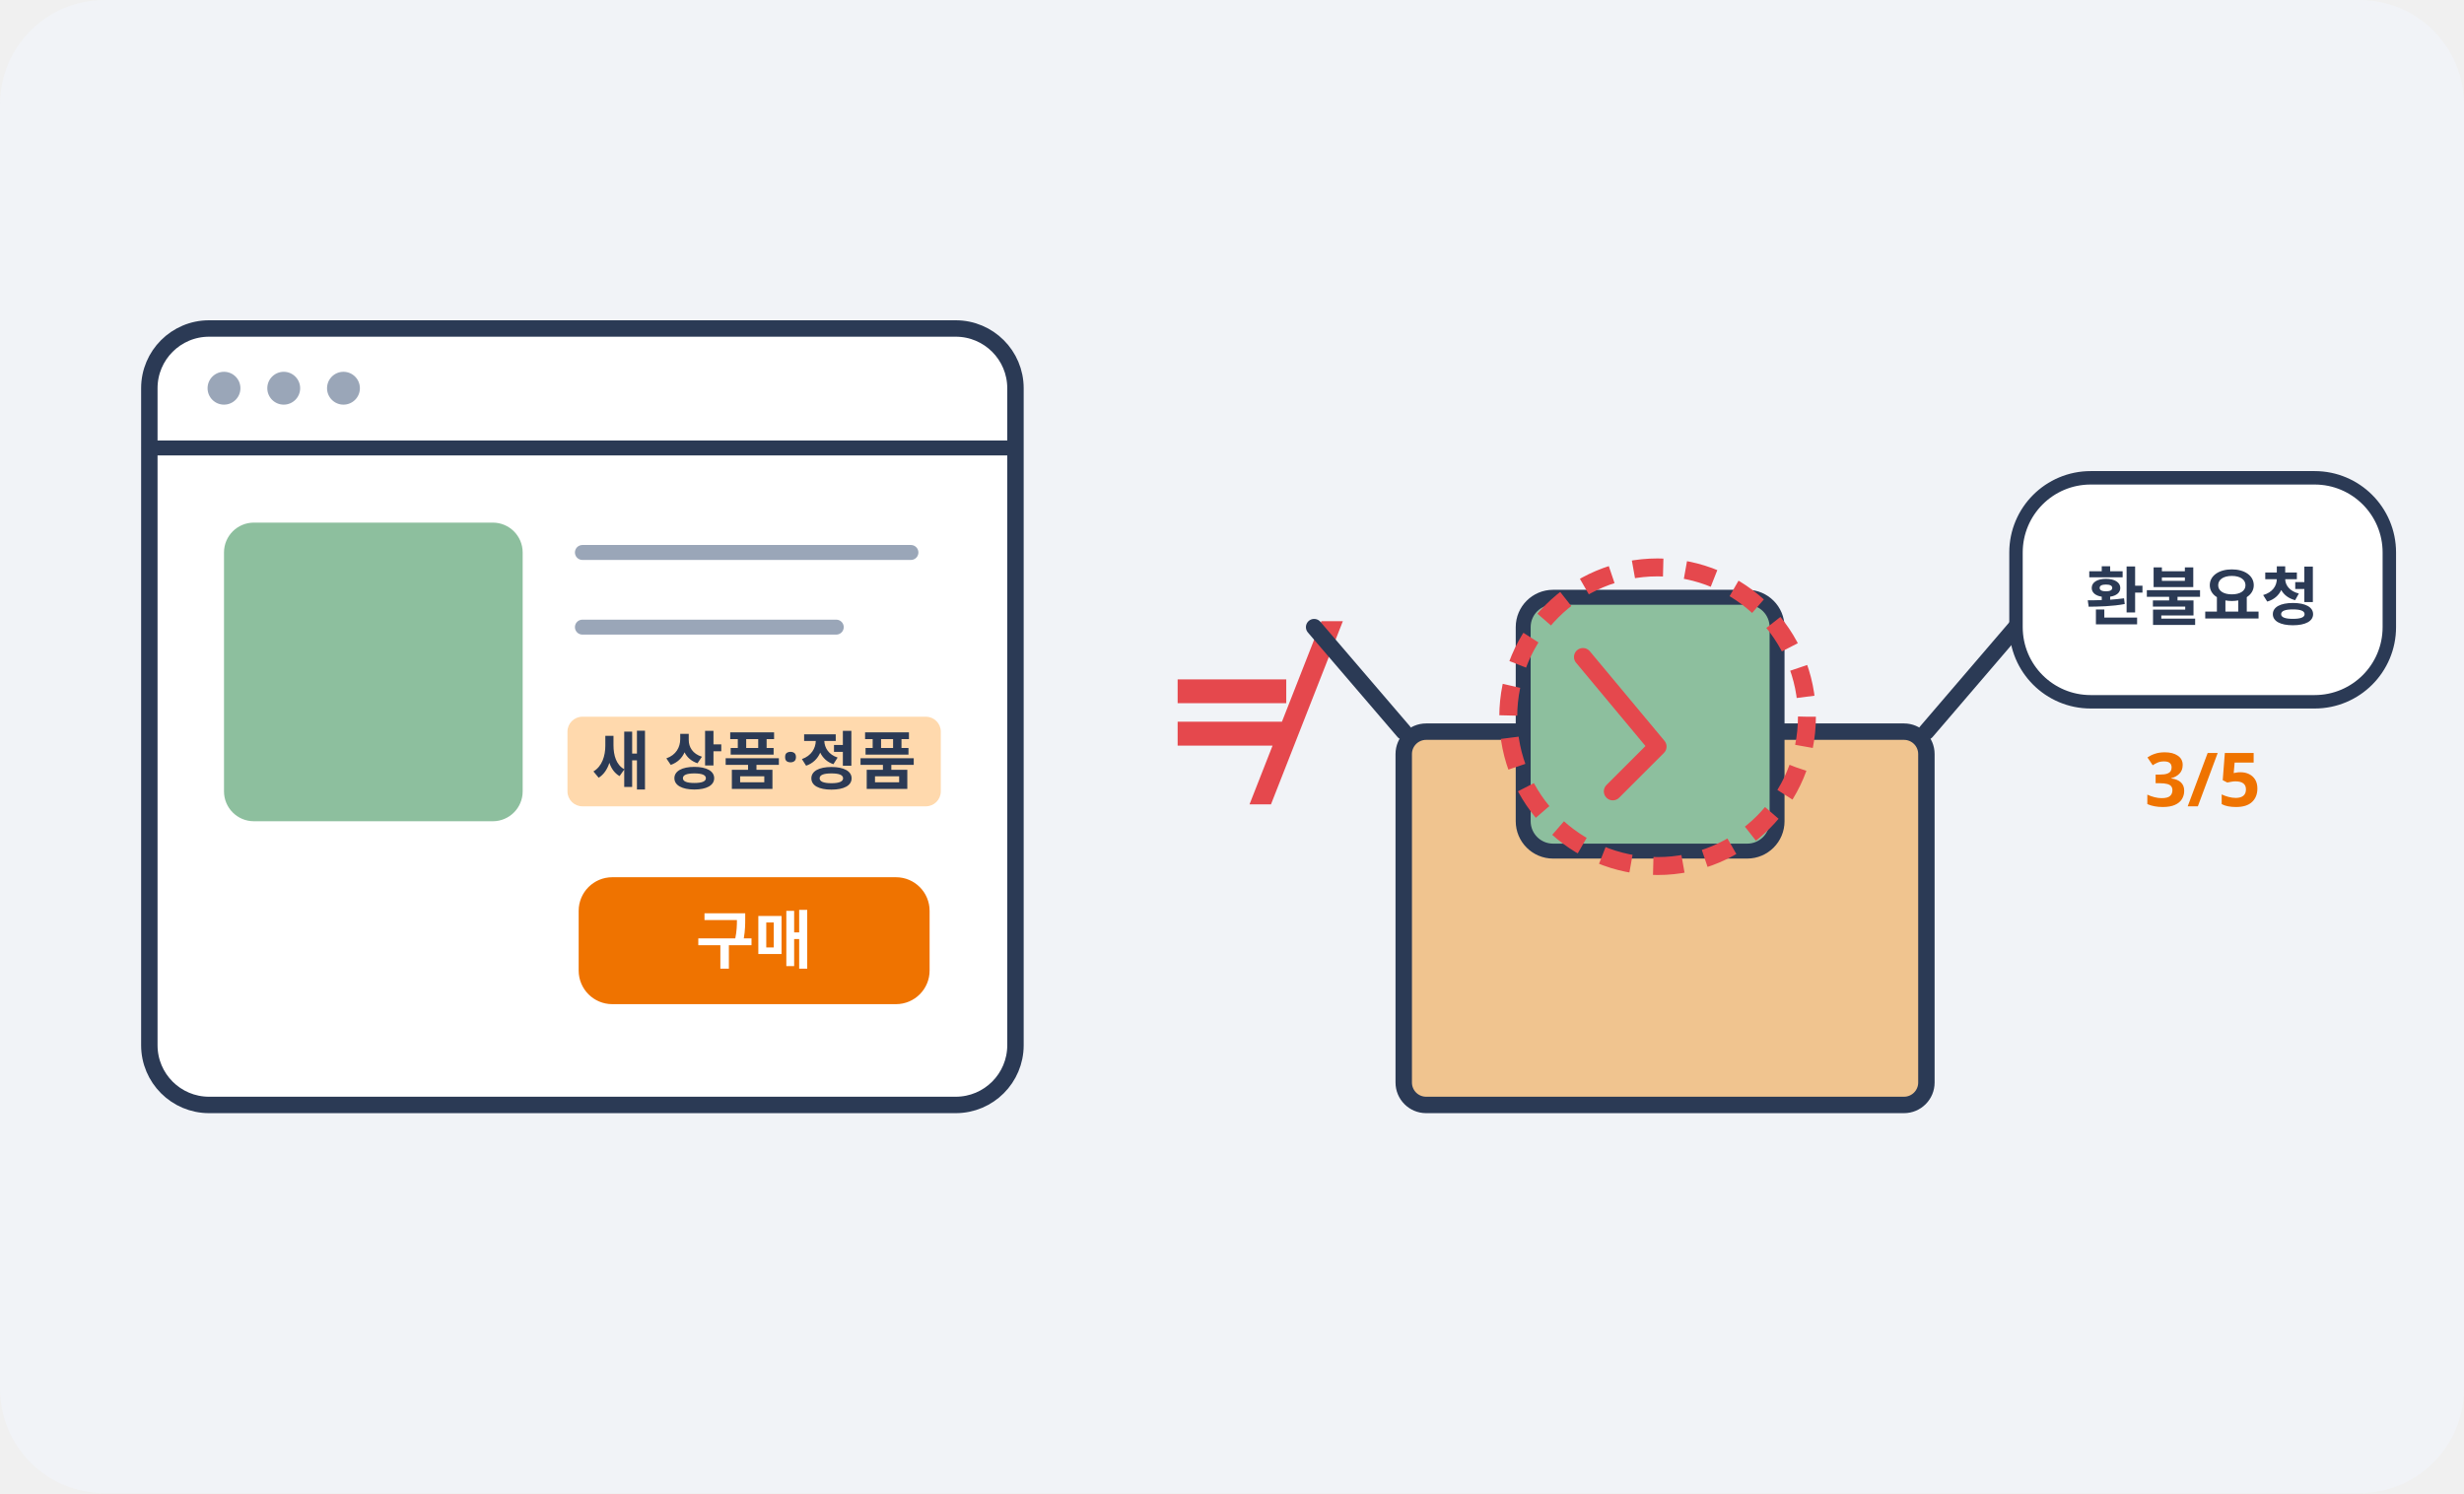
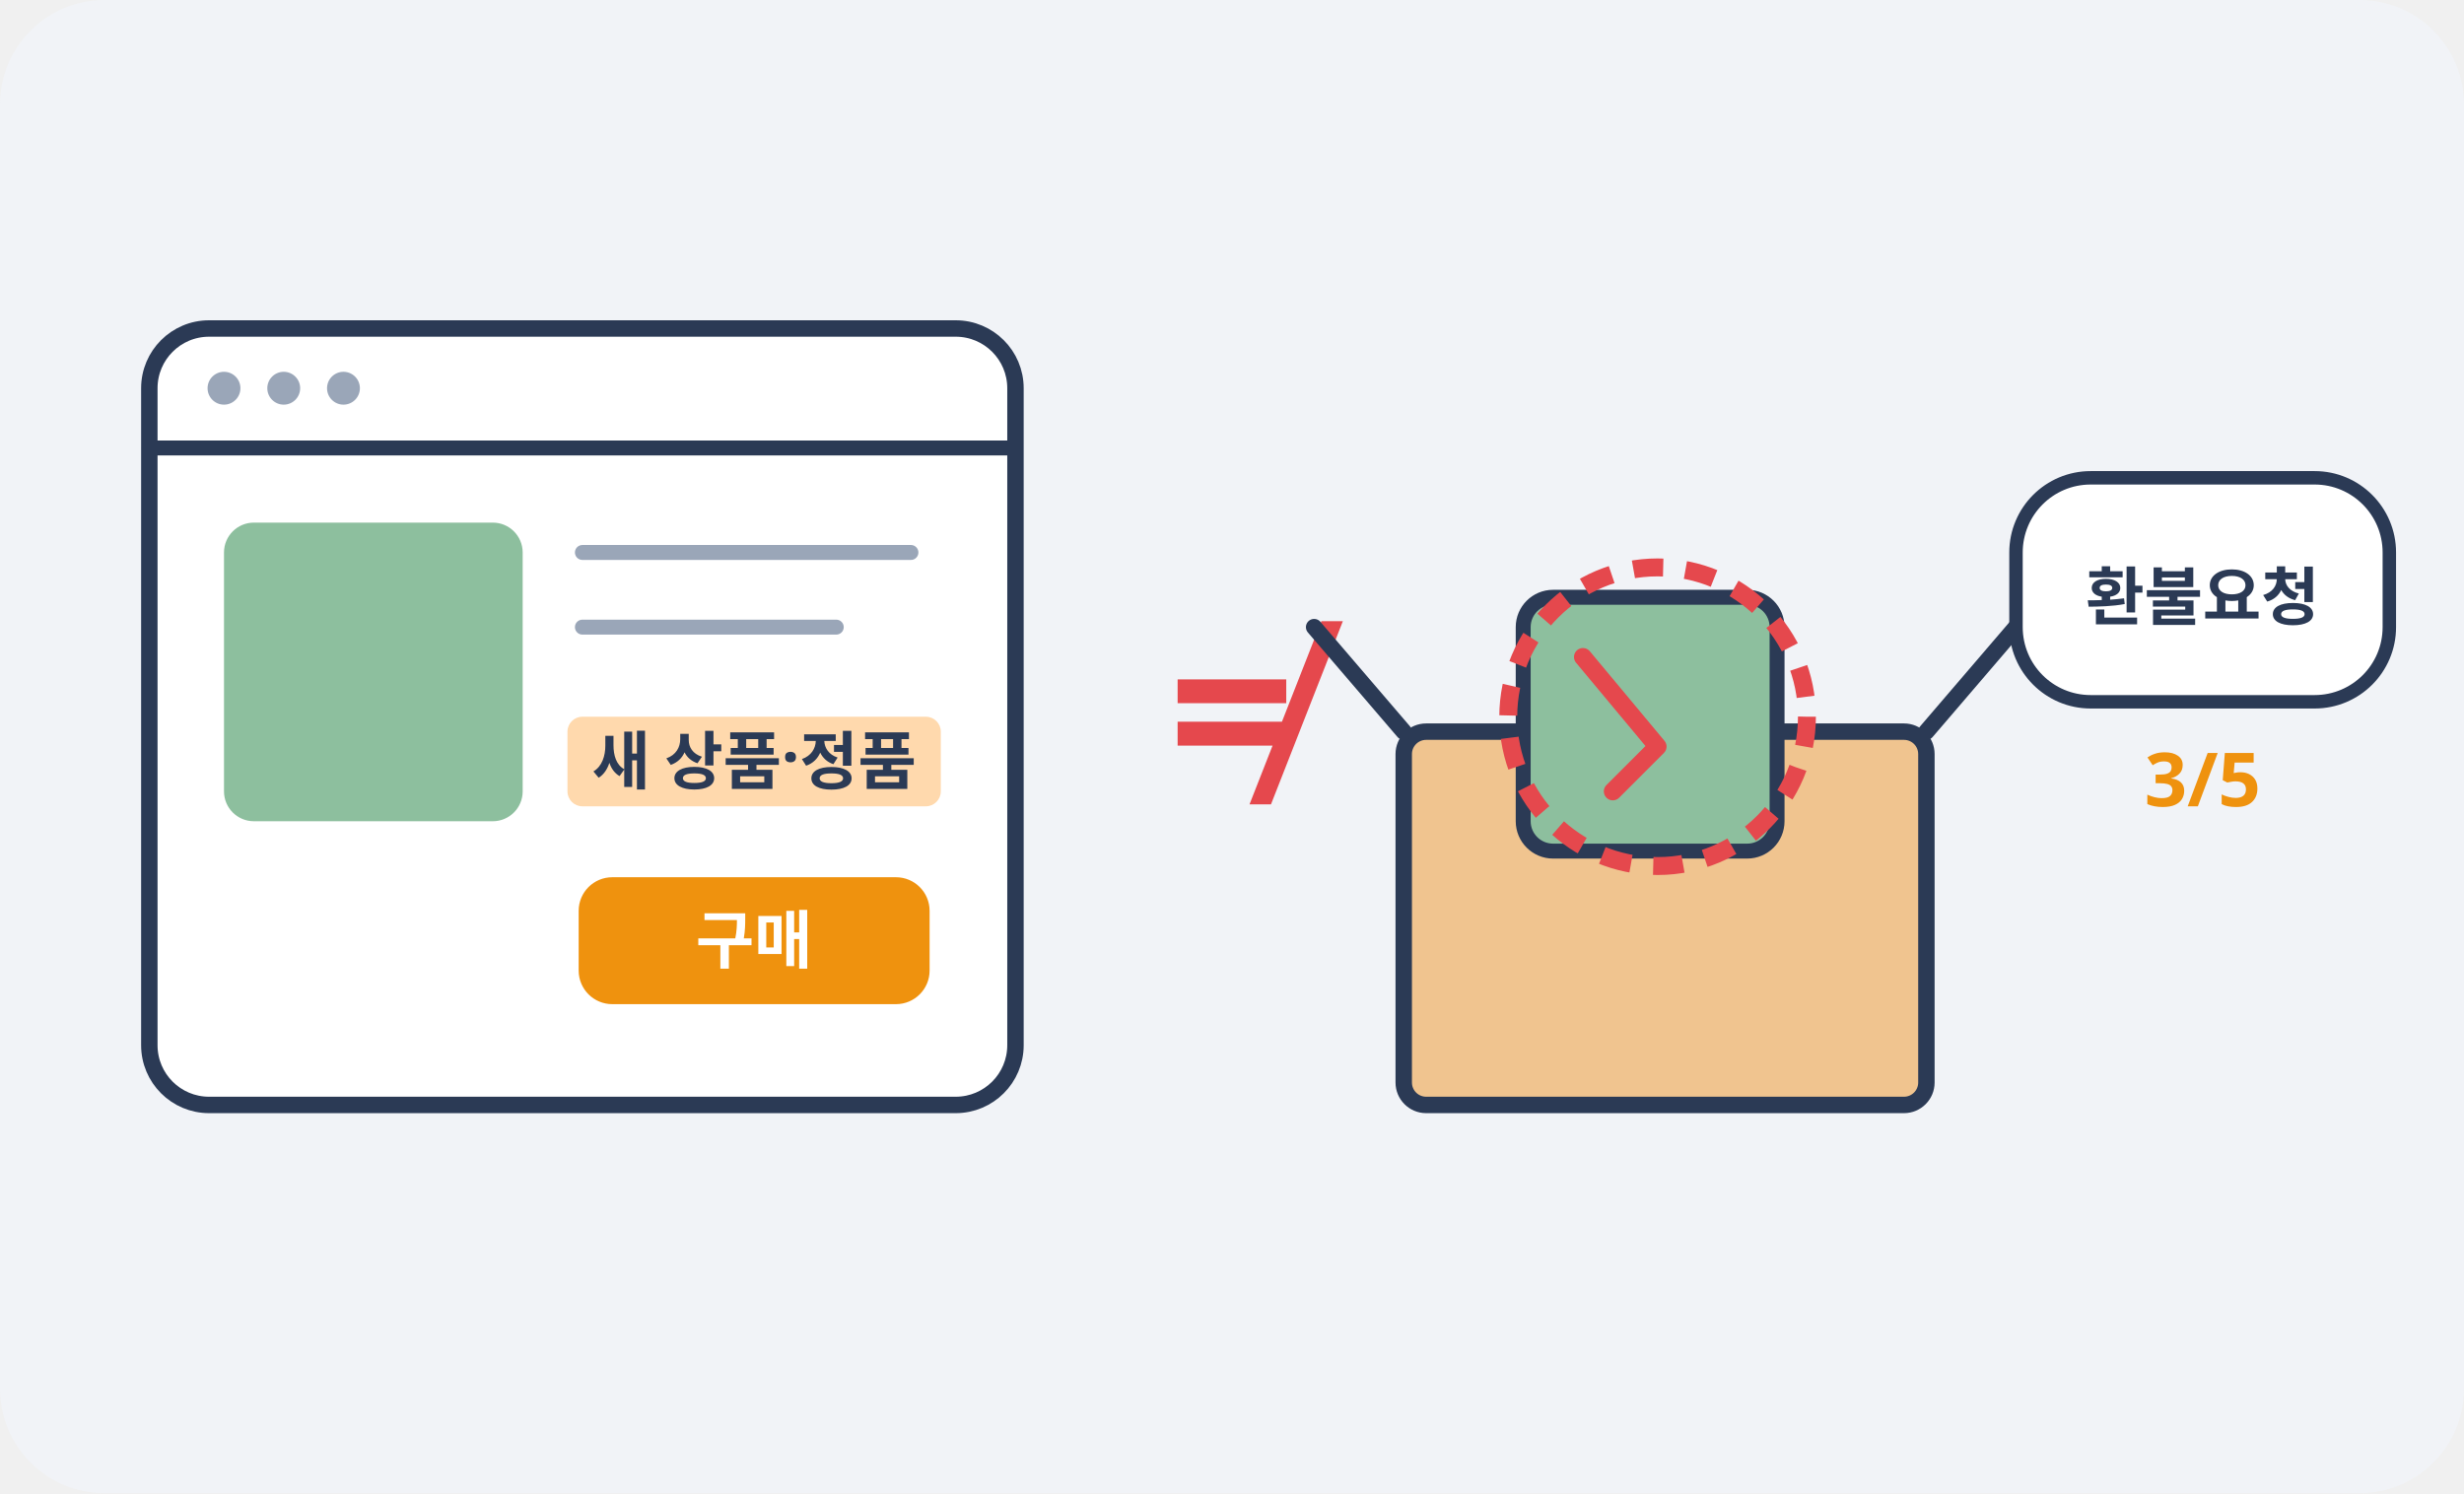
<svg xmlns="http://www.w3.org/2000/svg" viewBox="0 0 330 200">
  <rect width="330" height="200" rx="14" fill="#f1f3f7" />
  <rect x="20" y="44" width="116" height="104" rx="8" fill="#fff" stroke="#2b3a55" stroke-width="2.2" />
  <path d="M20 60 H136" fill="none" stroke="#2b3a55" stroke-width="2" stroke-linecap="round" stroke-linejoin="round" />
  <circle cx="30" cy="52" r="2.2" fill="#9aa6b8" />
  <circle cx="38" cy="52" r="2.2" fill="#9aa6b8" />
  <circle cx="46" cy="52" r="2.2" fill="#9aa6b8" />
  <rect x="30" y="70" width="40" height="40" rx="4" fill="#8dbf9e" />
  <path d="M78 74 h44" fill="none" stroke="#9aa6b8" stroke-width="2" stroke-linecap="round" stroke-linejoin="round" />
  <path d="M78 84 h34" fill="none" stroke="#9aa6b8" stroke-width="2" stroke-linecap="round" stroke-linejoin="round" />
  <rect x="76" y="96" width="50" height="12" rx="2" fill="#ffd9ad" />
  <text x="101" y="105" text-anchor="middle" font-size="8.5" font-weight="800" fill="#2b3a55" font-family="Pretendard,'Noto Sans KR','Apple SD Gothic Neo',sans-serif">새 상품·정품</text>
-   <rect x="78" y="118" width="46" height="16" rx="4" fill="#ef7300" stroke="#ef7300" stroke-width="1" />
+   <rect x="78" y="118" width="46" height="16" rx="4" fill="#ef920e" stroke="#ef920e" stroke-width="1" />
  <text x="101" y="129" text-anchor="middle" font-size="8.5" font-weight="900" fill="#fff" font-family="Pretendard,'Noto Sans KR','Apple SD Gothic Neo',sans-serif">구매</text>
  <text x="165" y="106" text-anchor="middle" font-size="30" font-weight="900" fill="#e5484d" font-family="Pretendard,'Noto Sans KR','Apple SD Gothic Neo',sans-serif">≠</text>
  <rect x="188" y="98" width="70" height="50" rx="3" fill="#f0c48f" stroke="#2b3a55" stroke-width="2.2" />
  <path d="M188 98 L176 84 M258 98 L270 84" stroke="#2b3a55" stroke-width="2.2" stroke-linecap="round" />
  <rect x="204" y="80" width="34" height="34" rx="4" fill="#8dbf9e" stroke="#2b3a55" stroke-width="2" />
  <path d="M212 88 l10 12 l-6 6" fill="none" stroke="#e5484d" stroke-width="2.4" stroke-linecap="round" stroke-linejoin="round" />
  <circle cx="222" cy="96" r="20" fill="none" stroke="#e5484d" stroke-width="2.4" stroke-dasharray="4 3" />
  <rect x="270" y="64" width="50" height="30" rx="10" fill="#fff" stroke="#2b3a55" stroke-width="1.8" />
  <text x="295" y="83" text-anchor="middle" font-size="8.5" font-weight="800" fill="#2b3a55" font-family="Pretendard,'Noto Sans KR','Apple SD Gothic Neo',sans-serif">환불요청</text>
-   <text x="295" y="108" text-anchor="middle" font-size="10" font-weight="900" fill="#ef7300" font-family="Pretendard,'Noto Sans KR','Apple SD Gothic Neo',sans-serif">3/5</text>
+   <text x="295" y="108" text-anchor="middle" font-size="10" font-weight="900" fill="#ef920e" font-family="Pretendard,'Noto Sans KR','Apple SD Gothic Neo',sans-serif">3/5</text>
</svg>
